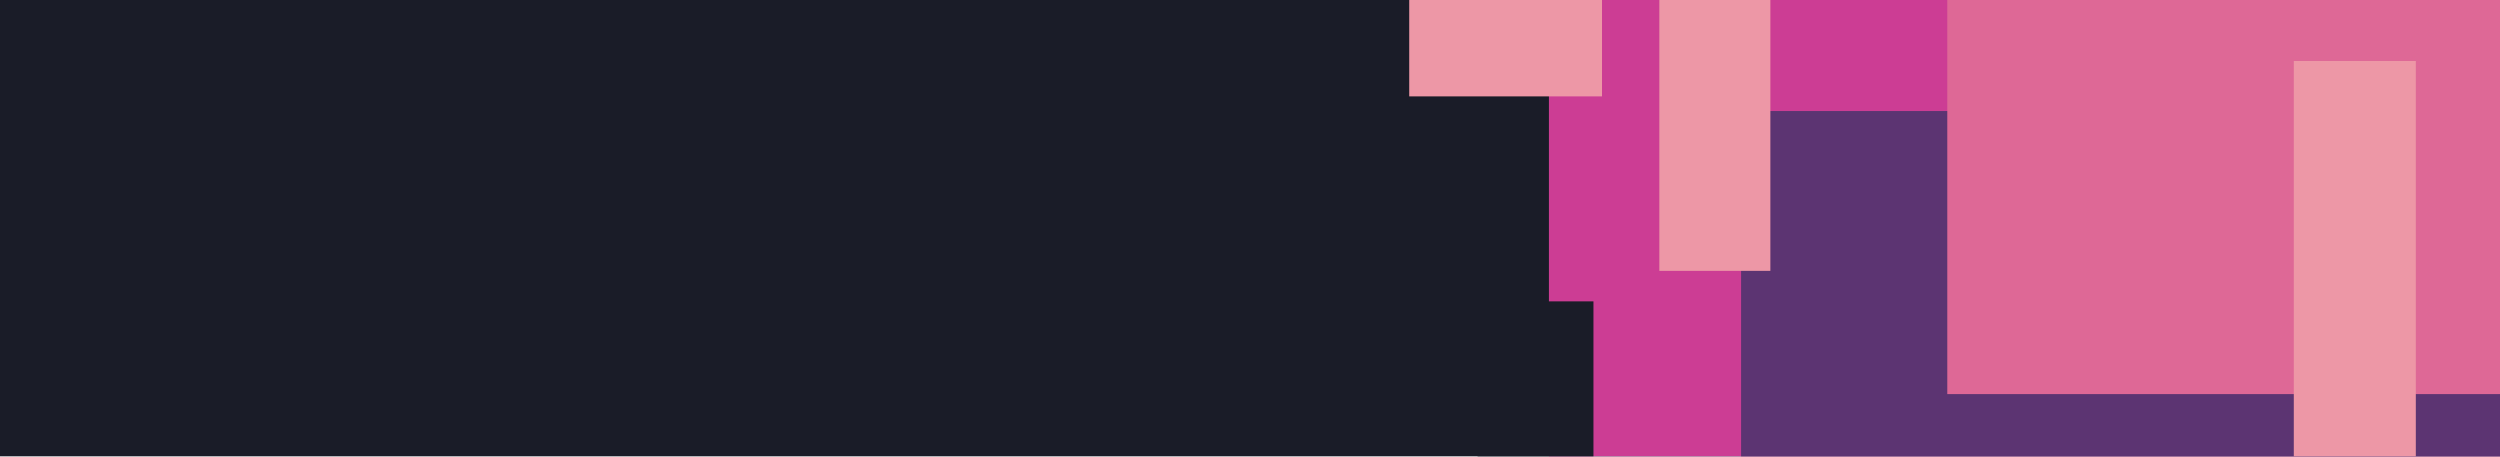
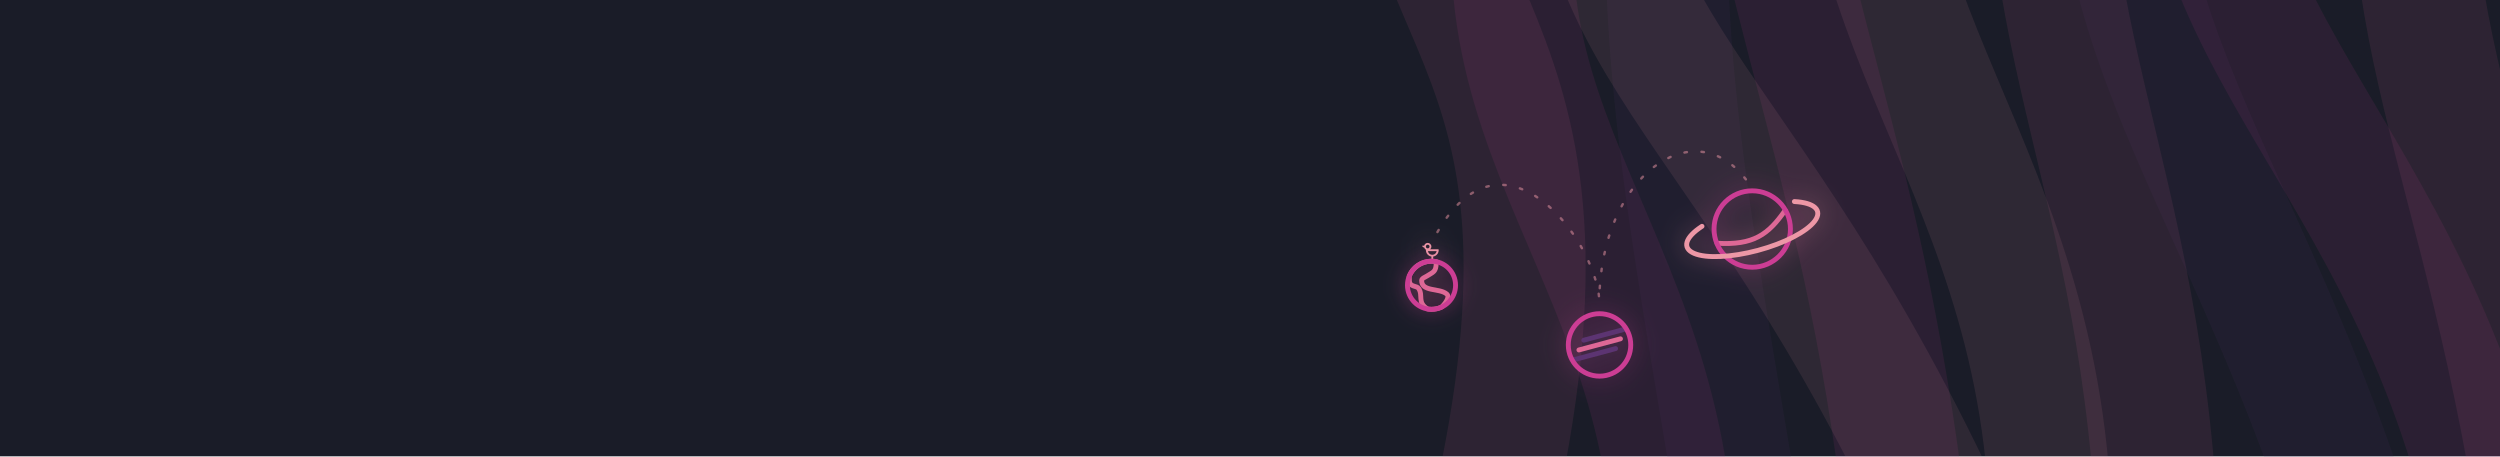
<svg xmlns="http://www.w3.org/2000/svg" xmlns:ns2="http://www.openswatchbook.org/uri/2009/osb" xmlns:xlink="http://www.w3.org/1999/xlink" id="svg6" version="1.1" fill="none" viewBox="0 0 4098 748" height="748" width="4098">
  <defs id="defs10">
    <linearGradient xlink:href="#linearGradient2768" id="linearGradient2770" x1="2177.347" y1="75" x2="2327.347" y2="75" gradientUnits="userSpaceOnUse" gradientTransform="translate(2057.304,-1.315923)" />
    <linearGradient id="linearGradient2768" ns2:paint="solid" gradientTransform="matrix(1.080064,0,0,0.7889342,-753.5111,683.1519)">
      <stop style="stop-color:#1a1c28;stop-opacity:1;" offset="0" id="stop2766" />
    </linearGradient>
    <linearGradient xlink:href="#linearGradient2774" id="linearGradient2776" x1="2177.347" y1="225" x2="2327.347" y2="225" gradientUnits="userSpaceOnUse" gradientTransform="translate(2057.304,-1.315923)" />
    <linearGradient id="linearGradient2774" ns2:paint="solid">
      <stop style="stop-color:#5c3472;stop-opacity:1;" offset="0" id="stop2772" />
    </linearGradient>
    <linearGradient xlink:href="#linearGradient2780" id="linearGradient2782" x1="2177.347" y1="375" x2="2327.347" y2="375" gradientUnits="userSpaceOnUse" gradientTransform="translate(2057.304,-1.315923)" />
    <linearGradient id="linearGradient2780" ns2:paint="solid" gradientTransform="matrix(1.556203,0,0,0.8433622,-1468.887,0)">
      <stop style="stop-color:#cc3d94;stop-opacity:1;" offset="0" id="stop2778" />
    </linearGradient>
    <linearGradient xlink:href="#linearGradient2786" id="linearGradient2788" x1="2177.347" y1="525" x2="2327.347" y2="525" gradientUnits="userSpaceOnUse" gradientTransform="translate(2057.304,-1.315923)" />
    <linearGradient id="linearGradient2786" ns2:paint="solid" gradientTransform="matrix(3.212237,0,0,0.1144507,-7093.64,56.29091)">
      <stop style="stop-color:#de6896;stop-opacity:1;" offset="0" id="stop2784" />
    </linearGradient>
    <linearGradient xlink:href="#linearGradient2792" id="linearGradient2794" x1="2177.347" y1="675" x2="2327.347" y2="675" gradientUnits="userSpaceOnUse" gradientTransform="translate(2057.304,-1.315923)" />
-     <linearGradient id="linearGradient2792" ns2:paint="solid" gradientTransform="matrix(0.2973938,0,0,1.03696,581.4638,0)">
+     <linearGradient id="linearGradient2792" ns2:paint="solid" gradientTransform="matrix(0.2973938,0,0,1.03696,1266.804,-201.9484)">
      <stop style="stop-color:#ed97a6;stop-opacity:1;" offset="0" id="stop2790" />
    </linearGradient>
    <filter style="color-interpolation-filters:sRGB;" id="filter1803">
      <feFlood flood-opacity="0.149" flood-color="rgb(26,28,40)" result="flood" id="feFlood1793" />
      <feComposite in="flood" in2="SourceGraphic" operator="in" result="composite1" id="feComposite1795" />
      <feGaussianBlur in="composite1" stdDeviation="12" result="blur" id="feGaussianBlur1797" />
      <feOffset dx="0" dy="25" result="offset" id="feOffset1799" />
      <feComposite in="SourceGraphic" in2="offset" operator="over" result="composite2" id="feComposite1801" />
    </filter>
    <filter style="color-interpolation-filters:sRGB" id="filter1815" x="-0.1" y="-0.1" width="1.405" height="2.87">
      <feFlood flood-opacity="0.149" flood-color="rgb(26,28,40)" result="flood" id="feFlood1805" />
      <feComposite in="flood" in2="SourceGraphic" operator="in" result="composite1" id="feComposite1807" />
      <feGaussianBlur in="composite1" stdDeviation="12" result="blur" id="feGaussianBlur1809" />
      <feOffset dx="0" dy="25" result="offset" id="feOffset1811" />
      <feComposite in="SourceGraphic" in2="offset" operator="over" result="composite2" id="feComposite1813" />
    </filter>
    <filter style="color-interpolation-filters:sRGB;" id="filter1827">
      <feFlood flood-opacity="0.149" flood-color="rgb(26,28,40)" result="flood" id="feFlood1817" />
      <feComposite in="flood" in2="SourceGraphic" operator="in" result="composite1" id="feComposite1819" />
      <feGaussianBlur in="composite1" stdDeviation="12" result="blur" id="feGaussianBlur1821" />
      <feOffset dx="0" dy="25" result="offset" id="feOffset1823" />
      <feComposite in="SourceGraphic" in2="offset" operator="over" result="composite2" id="feComposite1825" />
    </filter>
    <filter style="color-interpolation-filters:sRGB;" id="filter1839">
      <feFlood flood-opacity="0.149" flood-color="rgb(26,28,40)" result="flood" id="feFlood1829" />
      <feComposite in="flood" in2="SourceGraphic" operator="in" result="composite1" id="feComposite1831" />
      <feGaussianBlur in="composite1" stdDeviation="12" result="blur" id="feGaussianBlur1833" />
      <feOffset dx="0" dy="25" result="offset" id="feOffset1835" />
      <feComposite in="SourceGraphic" in2="offset" operator="over" result="composite2" id="feComposite1837" />
    </filter>
    <filter style="color-interpolation-filters:sRGB;" id="filter1851">
      <feFlood flood-opacity="0.149" flood-color="rgb(26,28,40)" result="flood" id="feFlood1841" />
      <feComposite in="flood" in2="SourceGraphic" operator="in" result="composite1" id="feComposite1843" />
      <feGaussianBlur in="composite1" stdDeviation="12" result="blur" id="feGaussianBlur1845" />
      <feOffset dx="0" dy="25" result="offset" id="feOffset1847" />
      <feComposite in="SourceGraphic" in2="offset" operator="over" result="composite2" id="feComposite1849" />
    </filter>
    <filter style="color-interpolation-filters:sRGB;" id="filter1863">
      <feFlood flood-opacity="0.149" flood-color="rgb(26,28,40)" result="flood" id="feFlood1853" />
      <feComposite in="flood" in2="SourceGraphic" operator="in" result="composite1" id="feComposite1855" />
      <feGaussianBlur in="composite1" stdDeviation="12" result="blur" id="feGaussianBlur1857" />
      <feOffset dx="0" dy="25" result="offset" id="feOffset1859" />
      <feComposite in="SourceGraphic" in2="offset" operator="over" result="composite2" id="feComposite1861" />
    </filter>
+     <filter style="color-interpolation-filters:sRGB" id="filter7023" x="-0.523" y="-0.674" width="2.066" height="2.697">
+       <feFlood flood-opacity="0.502" flood-color="rgb(0,0,0)" result="flood" id="feFlood7013" />
+       <feComposite in="SourceGraphic" in2="flood" operator="in" result="composite1" id="feComposite7015" />
+       <feGaussianBlur in="composite1" stdDeviation="20" result="blur" id="feGaussianBlur7017" />
+       <feOffset dx="0" dy="0" result="offset" id="feOffset7019" />
+       <feComposite in="SourceGraphic" in2="offset" operator="over" result="composite2" id="feComposite7021" />
+     </filter>
+     <filter style="color-interpolation-filters:sRGB" id="filter2776" x="-1.328" y="-1.14" width="3.504" height="3.324">
+       <feFlood flood-opacity="0.502" flood-color="rgb(0,0,0)" result="flood" id="feFlood2766" />
+       <feComposite in="SourceGraphic" in2="flood" operator="in" result="composite1" id="feComposite2768" />
+       <feGaussianBlur in="composite1" stdDeviation="20" result="blur" id="feGaussianBlur2770" />
+       <feOffset dx="0" dy="0" result="offset" id="feOffset2772" />
+       <feComposite in="SourceGraphic" in2="offset" operator="over" result="composite2" id="feComposite2774" />
+     </filter>
+     <filter style="color-interpolation-filters:sRGB" id="filter2764" x="-1.343" y="-1.483" width="4.602" height="4.479">
+       <feFlood flood-opacity="0.502" flood-color="rgb(0,0,0)" result="flood" id="feFlood2754" />
+       <feComposite in="SourceGraphic" in2="flood" operator="in" result="composite1" id="feComposite2756" />
+       <feGaussianBlur in="composite1" stdDeviation="20" result="blur" id="feGaussianBlur2758" />
+       <feOffset dx="0" dy="0" result="offset" id="feOffset2760" />
+       <feComposite in="SourceGraphic" in2="offset" operator="over" result="composite2" id="feComposite2762" />
+     </filter>
+     <filter style="color-interpolation-filters:sRGB" id="filter7023-6" x="-3.189" y="-2.593" width="7.255" height="6.077">
+       <feFlood flood-opacity="0.502" flood-color="rgb(0,0,0)" result="flood" id="feFlood7013-2" />
+       <feComposite in="SourceGraphic" in2="flood" operator="in" result="composite1" id="feComposite7015-9" />
+       <feGaussianBlur in="composite1" stdDeviation="20" result="blur" id="feGaussianBlur7017-1" />
+       <feOffset dx="0" dy="0" result="offset" id="feOffset7019-2" />
+       <feComposite in="SourceGraphic" in2="offset" operator="over" result="composite2" id="feComposite7021-7" />
+     </filter>
+     <filter style="color-interpolation-filters:sRGB" id="filter2740" x="-1.427" y="-1.464" width="4.264" height="4.498">
+       <feFlood flood-opacity="0.502" flood-color="rgb(0,0,0)" result="flood" id="feFlood2730" />
+       <feComposite in="SourceGraphic" in2="flood" operator="in" result="composite1" id="feComposite2732" />
+       <feGaussianBlur in="composite1" stdDeviation="20" result="blur" id="feGaussianBlur2734" />
+       <feOffset dx="0" dy="0" result="offset" id="feOffset2736" />
+       <feComposite in="SourceGraphic" in2="offset" operator="over" result="composite2" id="feComposite2738" />
+     </filter>
  </defs>
  <rect style="fill:#1a1c28;fill-opacity:1;stroke-width:2.192;" y="0" x="0" id="rect2" fill="#332e66" height="748" width="4098" />
-   <path id="rect4" style="fill:#cc3d94;fill-opacity:1;stroke-width:1.743;" d="M 2539,0 V 644 748 H 2738.957 4098 V 0 Z" />
  <rect style="fill:url(#linearGradient2770);fill-opacity:1;stroke-width:0.996;" id="rect2754" width="150" height="150" x="4234.651" y="-1.316" />
  <rect style="fill:url(#linearGradient2776);fill-opacity:1;stroke-width:0.996;" id="rect2756" width="150" height="150" x="4234.651" y="148.684" />
  <rect style="fill:url(#linearGradient2782);fill-opacity:1;stroke-width:0.996;" id="rect2758" width="150" height="150" x="4234.651" y="298.684" />
  <rect style="fill:url(#linearGradient2788);fill-opacity:1;stroke-width:0.996;" id="rect2760" width="150" height="150" x="4234.651" y="448.684" />
  <rect style="fill:url(#linearGradient2794);fill-opacity:1;stroke-width:0.996;" id="rect2762" width="150" height="150" x="4234.651" y="598.684" />
-   <rect style="fill:#ed97a6;fill-opacity:1;stroke-width:0.889;" id="rect2004" width="316" height="158" x="2310" y="0" />
-   <rect style="fill:#5c3472;fill-opacity:1;stroke-width:1.111;" id="rect2020" width="1244" height="566" x="2854" y="182" />
-   <rect style="fill:#ed97a6;fill-opacity:1;stroke-width:0.998;" id="rect2018" width="182" height="444" x="2720" y="0" />
-   <rect style="fill:#de6896;fill-opacity:1;stroke-width:2.172;" id="rect2022" width="906" height="646" x="3192" y="0" />
-   <rect style="fill:#ed97a6;fill-opacity:1;stroke-width:1.108;" id="rect2024" width="200" height="648" x="3760" y="100" />
-   <rect style="fill:url(#linearGradient2768);fill-opacity:1;stroke-width:1.038;" id="rect2026" width="190" height="254" x="2422" y="494" />
+   <path style="fill:none;stroke:#de6896;stroke-width:200;stroke-linecap:butt;stroke-linejoin:miter;stroke-miterlimit:4;stroke-dasharray:none;stroke-opacity:1;opacity:0.1" d="M 2310,-450.33 C 2267.861,69.942 2659.351,33.057 2422.49,943.013" id="path895" />
+   <path style="fill:none;stroke:#cc3d94;stroke-width:200;stroke-linecap:butt;stroke-linejoin:miter;stroke-miterlimit:4;stroke-dasharray:none;stroke-opacity:1;opacity:0.1" d="M 2556.948,-436.817 C 2310,158 2725.023,356.312 2743.936,912.75" id="path897" />
+   <path style="fill:none;stroke:#5c3472;stroke-width:200;stroke-linecap:butt;stroke-linejoin:miter;stroke-miterlimit:4;stroke-dasharray:none;stroke-opacity:1;opacity:0.1" d="m 2743.75,-436.817 c -42.139,520.273 21.994,754.943 139.734,1482.674" id="path901" />
+   <path style="fill:none;stroke:#ed97a6;stroke-width:200;stroke-linecap:butt;stroke-linejoin:miter;stroke-miterlimit:4;stroke-dasharray:none;stroke-opacity:1;opacity:0.1" d="m 3055.578,-416.008 c -42.139,520.273 362.105,742.842 300.396,1467.843" id="path905" />
+   <path style="fill:none;stroke:#cc3d94;stroke-width:200;stroke-linecap:butt;stroke-linejoin:miter;stroke-miterlimit:4;stroke-dasharray:none;stroke-opacity:1;opacity:0.1" d="m 2859.177,-436.817 c 70.31,520.273 225.128,759.242 284.273,1486.973" id="path903" />
+   <path style="fill:none;stroke:#ed97a6;stroke-width:200;stroke-linecap:butt;stroke-linejoin:miter;stroke-miterlimit:4;stroke-dasharray:none;stroke-opacity:1;opacity:0.1" d="m 2611.256,-436.817 c -49.726,522.733 243.98,557.889 588.652,1316.575" id="path899" />
+   <path style="fill:none;stroke:#de6896;stroke-width:200;stroke-linecap:butt;stroke-linejoin:miter;stroke-miterlimit:4;stroke-dasharray:none;stroke-opacity:1;opacity:0.1" d="M 3360.522,-421.844 C 3318.383,98.428 3547.794,337.41 3539.721,1054.17" id="path907" />
+   <path style="fill:none;stroke:#5c3472;stroke-width:200;stroke-linecap:butt;stroke-linejoin:miter;stroke-miterlimit:4;stroke-dasharray:none;stroke-opacity:1;opacity:0.1" d="m 3470.508,-407.405 c -42.139,520.273 263.269,753.992 442.449,1470.753" id="path909" />
+   <path style="fill:none;stroke:#cc3d94;stroke-width:200;stroke-linecap:butt;stroke-linejoin:miter;stroke-miterlimit:4;stroke-dasharray:none;stroke-opacity:1;opacity:0.1" d="m 3607.484,-407.232 c -42.139,520.273 417.247,690.303 509.441,1470.58" id="path911" />
+   <path style="fill:none;stroke:#de6896;stroke-width:200;stroke-linecap:butt;stroke-linejoin:miter;stroke-miterlimit:4;stroke-dasharray:none;stroke-opacity:1;opacity:0.1" d="m 3957.214,-407.232 c -42.139,520.273 141.346,690.303 233.54,1470.58" id="path913" />
+   <path id="path1031" style="color:#000000;font-style:normal;font-variant:normal;font-weight:normal;font-stretch:normal;font-size:medium;line-height:normal;font-family:sans-serif;font-variant-ligatures:normal;font-variant-position:normal;font-variant-caps:normal;font-variant-numeric:normal;font-variant-alternates:normal;font-variant-east-asian:normal;font-feature-settings:normal;font-variation-settings:normal;text-indent:0;text-align:start;text-decoration:none;text-decoration-line:none;text-decoration-style:solid;text-decoration-color:#000000;letter-spacing:normal;word-spacing:normal;text-transform:none;writing-mode:lr-tb;direction:ltr;text-orientation:mixed;dominant-baseline:auto;baseline-shift:baseline;text-anchor:start;white-space:normal;shape-padding:0;shape-margin:0;inline-size:0;clip-rule:nonzero;display:inline;overflow:visible;visibility:visible;isolation:auto;mix-blend-mode:normal;color-interpolation:sRGB;color-interpolation-filters:linearRGB;solid-color:#000000;solid-opacity:1;vector-effect:none;fill:url(#linearGradient2792);fill-opacity:1;fill-rule:nonzero;stroke:none;stroke-width:3;stroke-linecap:butt;stroke-linejoin:miter;stroke-miterlimit:4;stroke-dasharray:none;stroke-dashoffset:0;stroke-opacity:1;filter:url(#filter7023-6);color-rendering:auto;image-rendering:auto;shape-rendering:auto;text-rendering:auto;enable-background:accumulate;stop-color:#000000" d="m 2346.31,428.145 v -7.617 c -1.301,-0.188 -2.576,-0.611 -3.75,-1.289 -3.247,-1.874 -5.25,-5.345 -5.25,-9.094 v -0.841 c -1.36,-0.797 -2.375,-2.102 -2.783,-3.659 h -0.217 c -1.657,0 -3,-1.343 -3,-3 h 3.217 c 0.675,-2.574 3.008,-4.5 5.783,-4.5 3.296,0 6,2.704 6,6 0,1.796 -0.819,3.397 -2.083,4.5 h 13.333 c 0.414,0 0.75,0.336 0.75,0.75 v 0.75 c 0,3.749 -2.003,7.219 -5.25,9.094 -1.174,0.678 -2.449,1.101 -3.75,1.289 v 7.617 z m -6,-27 c -1.675,0 -3,1.325 -3,3 0,1.675 1.325,3 3,3 1.675,0 3,-1.325 3,-3 0,-1.675 -1.325,-3 -3,-3 z m 14.599,10.5 h -14.197 c 0.44,2.049 1.491,3.922 3.349,4.995 2.323,1.341 5.177,1.341 7.5,0 1.858,-1.073 2.909,-2.946 3.349,-4.995 z" />
+   <g id="g1036" transform="matrix(0.8472321,0,0,0.8472321,1889.013,-267.9061)" style="stroke-width:9.443;stroke-linecap:round;stroke-linejoin:round;stroke-miterlimit:4;stroke-dasharray:none;filter:url(#filter2764)">
+     <path id="path986" style="fill:none;stroke:url(#linearGradient2786);stroke-width:9.443;stroke-linecap:round;stroke-linejoin:round;stroke-miterlimit:4;stroke-dasharray:none;stroke-opacity:1" d="m 539.754,821.559 c -18.838,0.102 -35.757,11.551 -42.857,29 -0.032,6.345 0.266,11.809 1.398,13.791 4.08,7.141 13.271,4.694 16.846,10.057 9.25,13.874 -3.467,26.735 17.295,39.617 2.502,0.413 5.034,0.621 7.57,0.621 6.781,-6e-5 13.48,-1.482 19.629,-4.342 4.082,-3.919 17.493,-18.797 9.798,-25.283 -14.263,-12.023 -48.523,-3.592 -48.523,-26.135 0,-4.214 7.116,-6.473 10.725,-8.879 10.93,-7.286 17.438,-7.248 17.438,-25.27 l 0.252,-2.234 c -3.067,-0.627 -6.188,-0.943 -9.318,-0.943 -0.084,-2.3e-4 -0.168,-2.3e-4 -0.252,0 z" />
+     <circle style="fill:none;stroke:url(#linearGradient2780);stroke-width:9.443;stroke-linecap:round;stroke-linejoin:round;stroke-miterlimit:4;stroke-dasharray:none" id="path978" cx="540.006" cy="868.101" r="46.543" />
+   </g>
+   <g id="g7011" style="filter:url(#filter7023-6)" transform="translate(1209.795,-317.3061)">
+     <path style="fill:none;stroke:url(#linearGradient2786);stroke-width:8;stroke-linecap:round;stroke-linejoin:round;stroke-miterlimit:4;stroke-dasharray:none;stroke-opacity:1" d="m 1604.865,716.062 c 59.377,3.537 83.863,-14.013 111.57,-53.99" id="path1010" />
+     <circle style="fill:none;stroke:url(#linearGradient2780);stroke-width:8;stroke-linecap:round;stroke-linejoin:round;stroke-miterlimit:4;stroke-dasharray:none" id="path990" cx="1662.47" cy="692.722" r="62.629" />
+     <path style="fill:none;stroke:url(#linearGradient2792);stroke-width:8;stroke-linecap:round;stroke-linejoin:round;stroke-miterlimit:4;stroke-dasharray:none" id="circle2161" transform="rotate(-15)" d="m 1504.916,1073.79 a 110.851,36.213 0 0 1 24.029,39.465 110.851,36.213 0 0 1 -102.413,22.355 110.851,36.213 0 0 1 -102.413,-22.355 110.851,36.213 0 0 1 24.029,-39.465" />
+   </g>
+   <g id="g2137" transform="translate(1549.996,-74.66631)" style="stroke-width:8;stroke-linejoin:round;stroke-miterlimit:4;stroke-dasharray:none;filter:url(#filter2740)">
+     <path style="fill:none;stroke:url(#linearGradient2774);stroke-width:8;stroke-linecap:round;stroke-linejoin:round;stroke-miterlimit:4;stroke-dasharray:none;stroke-opacity:1" d="m 1046.161,632.31 68.101,-18.248" id="path2123" />
+     <path style="fill:none;stroke:url(#linearGradient2786);stroke-width:8;stroke-linecap:round;stroke-linejoin:round;stroke-miterlimit:4;stroke-dasharray:none;stroke-opacity:1" d="m 1038.161,648.31 68.101,-18.248" id="path2129" />
+     <path style="fill:none;stroke:url(#linearGradient2774);stroke-width:8;stroke-linecap:round;stroke-linejoin:round;stroke-miterlimit:4;stroke-dasharray:none;stroke-opacity:1" d="m 1030.161,664.31 68.101,-18.248" id="path2131" />
+     <circle style="opacity:1;fill:none;stroke:url(#linearGradient2780);stroke-width:8;stroke-linecap:round;stroke-linejoin:round;stroke-miterlimit:4;stroke-dasharray:none;stroke-dashoffset:0" id="path2117" cx="1071.94" cy="640.062" r="51.189" />
+   </g>
+   <path style="opacity:0.5;fill:none;fill-opacity:1;stroke:#ed97a6;stroke-width:4;stroke-linecap:round;stroke-linejoin:round;stroke-miterlimit:4;stroke-dasharray:4, 24;stroke-dashoffset:0;stroke-opacity:1" d="M 2861.765,293.946 C 2775.172,181.121 2623.975,288.883 2621.639,490.903 2613.801,389.73 2463.33,193.748 2356.011,380.74" id="path1104" />
</svg>
